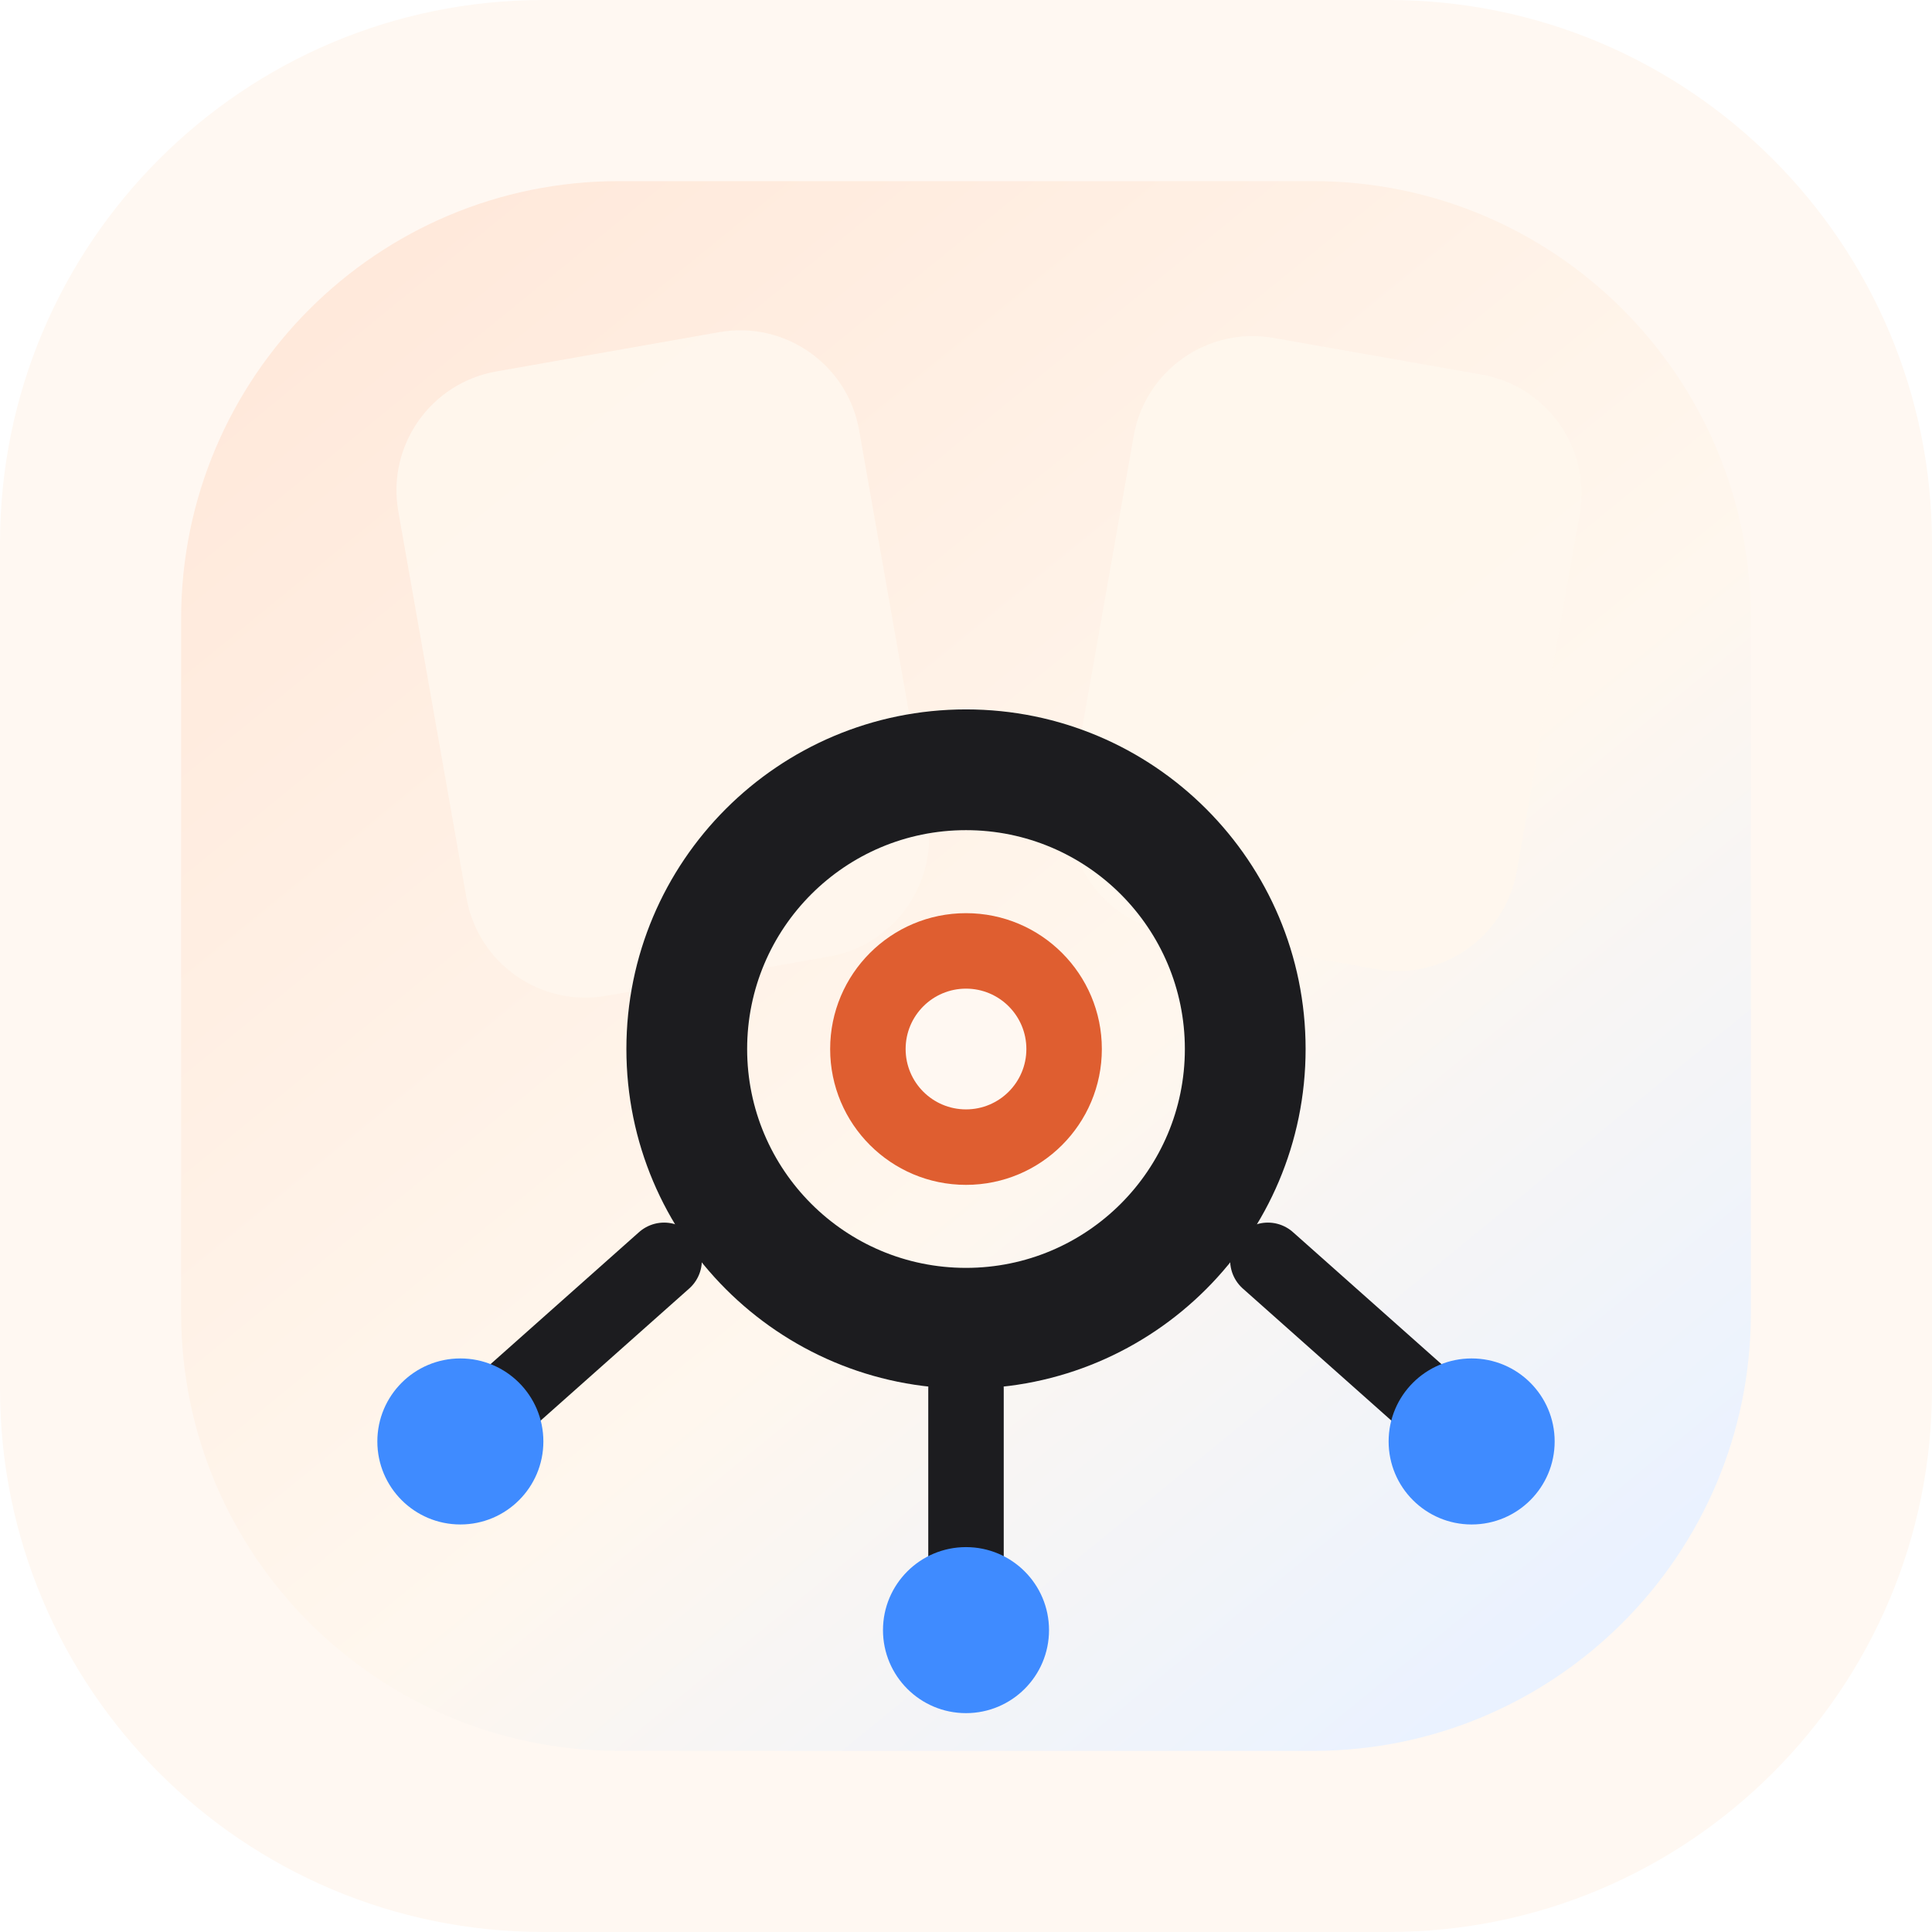
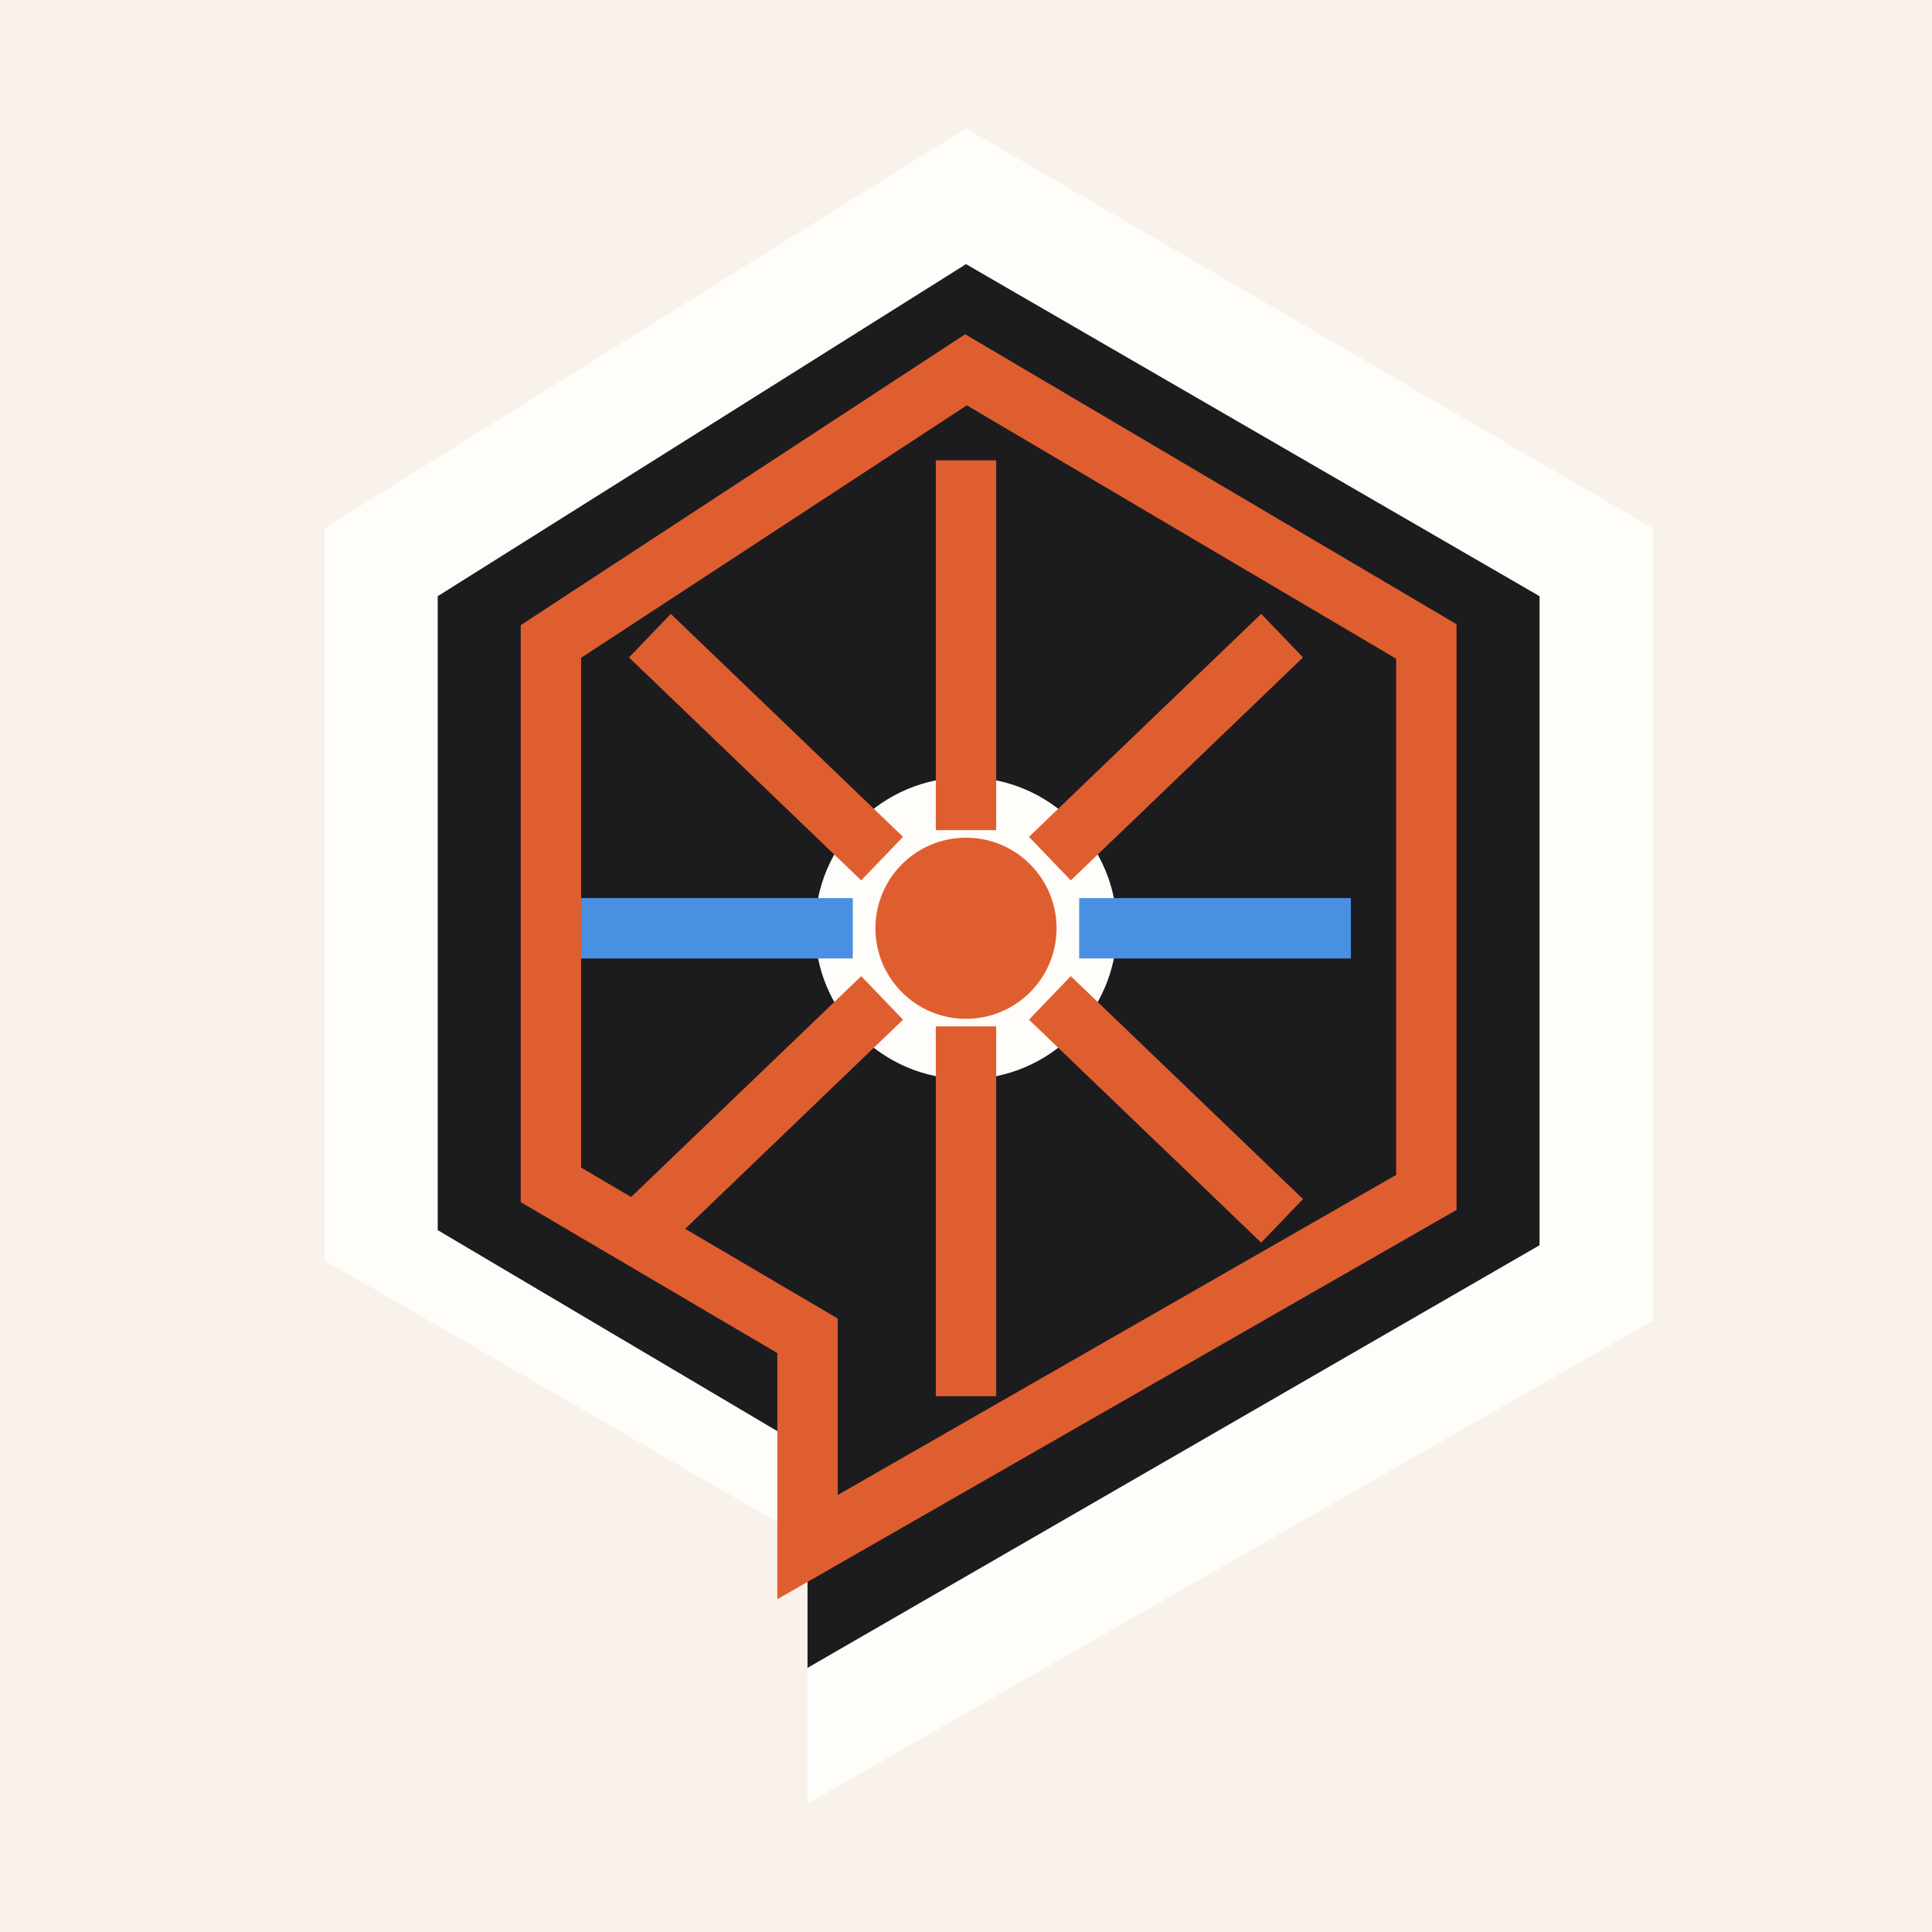
<svg xmlns="http://www.w3.org/2000/svg" width="256" height="256" viewBox="0 0 256 256" fill="none">
-   <rect width="256" height="256" rx="72" fill="#FFF8F2" />
-   <rect x="24" y="24" width="208" height="208" rx="58" fill="url(#paint0_linear)" />
-   <rect x="50" y="52" width="62" height="84" rx="16" transform="rotate(-10 50 52)" fill="#FFF7EE" fill-opacity="0.95" />
-   <rect x="153" y="42" width="60" height="80" rx="16" transform="rotate(10 153 42)" fill="#FFF7EE" fill-opacity="0.92" />
-   <path d="M128 94C103.147 94 83 114.147 83 139C83 163.853 103.147 184 128 184C152.853 184 173 163.853 173 139C173 114.147 152.853 94 128 94ZM128 110C144.016 110 157 122.984 157 139C157 155.016 144.016 168 128 168C111.984 168 99 155.016 99 139C99 122.984 111.984 110 128 110Z" fill="#1C1C1F" />
-   <circle cx="128" cy="139" r="18" fill="#DF5E30" />
-   <circle cx="128" cy="139" r="8" fill="#FFF8F2" />
-   <path d="M88 167L61 191" stroke="#1C1C1F" stroke-width="10" stroke-linecap="round" />
-   <path d="M168 167L195 191" stroke="#1C1C1F" stroke-width="10" stroke-linecap="round" />
-   <path d="M128 184V216" stroke="#1C1C1F" stroke-width="10" stroke-linecap="round" />
-   <circle cx="61" cy="191" r="11" fill="#3F8BFF" />
-   <circle cx="195" cy="191" r="11" fill="#3F8BFF" />
-   <circle cx="128" cy="216" r="11" fill="#3F8BFF" />
-   <defs>
-     <linearGradient id="paint0_linear" x1="52" y1="34" x2="203" y2="219" gradientUnits="userSpaceOnUse">
-       <stop stop-color="#FFE9DB" />
-       <stop offset="0.6" stop-color="#FFF7EE" />
-       <stop offset="1" stop-color="#EAF2FF" />
-     </linearGradient>
-   </defs>
+   <rect width="256" height="256" fill="#F8F2EA" />
+   <path d="M128 17L219 70V175L107 239V204L43 167V70L128 17Z" fill="#FFFDF9" />
+   <path d="M128 35L204 79V165L107 221V192L58 163V79L128 35Z" fill="#1C1C1F" />
+   <path d="M128 49L189 85V158L107 205V177L73 157V85L128 49Z" stroke="#DF5E30" stroke-width="8" />
+   <circle cx="128" cy="123" r="16" fill="#DF5E30" stroke="#FFFDF9" stroke-width="8" />
+   <path d="M128 65V106" stroke="#DF5E30" stroke-width="8" stroke-linecap="square" />
+   <path d="M128 140V181" stroke="#DF5E30" stroke-width="8" stroke-linecap="square" />
+   <path d="M89 87L114 111" stroke="#DF5E30" stroke-width="8" stroke-linecap="square" />
+   <path d="M142 135L167 159" stroke="#DF5E30" stroke-width="8" stroke-linecap="square" />
+   <path d="M167 87L142 111" stroke="#DF5E30" stroke-width="8" stroke-linecap="square" />
+   <path d="M114 135L89 159" stroke="#DF5E30" stroke-width="8" stroke-linecap="square" />
+   <path d="M109 123H81" stroke="#4A90E2" stroke-width="8" stroke-linecap="square" />
+   <path d="M175 123H147" stroke="#4A90E2" stroke-width="8" stroke-linecap="square" />
</svg>
